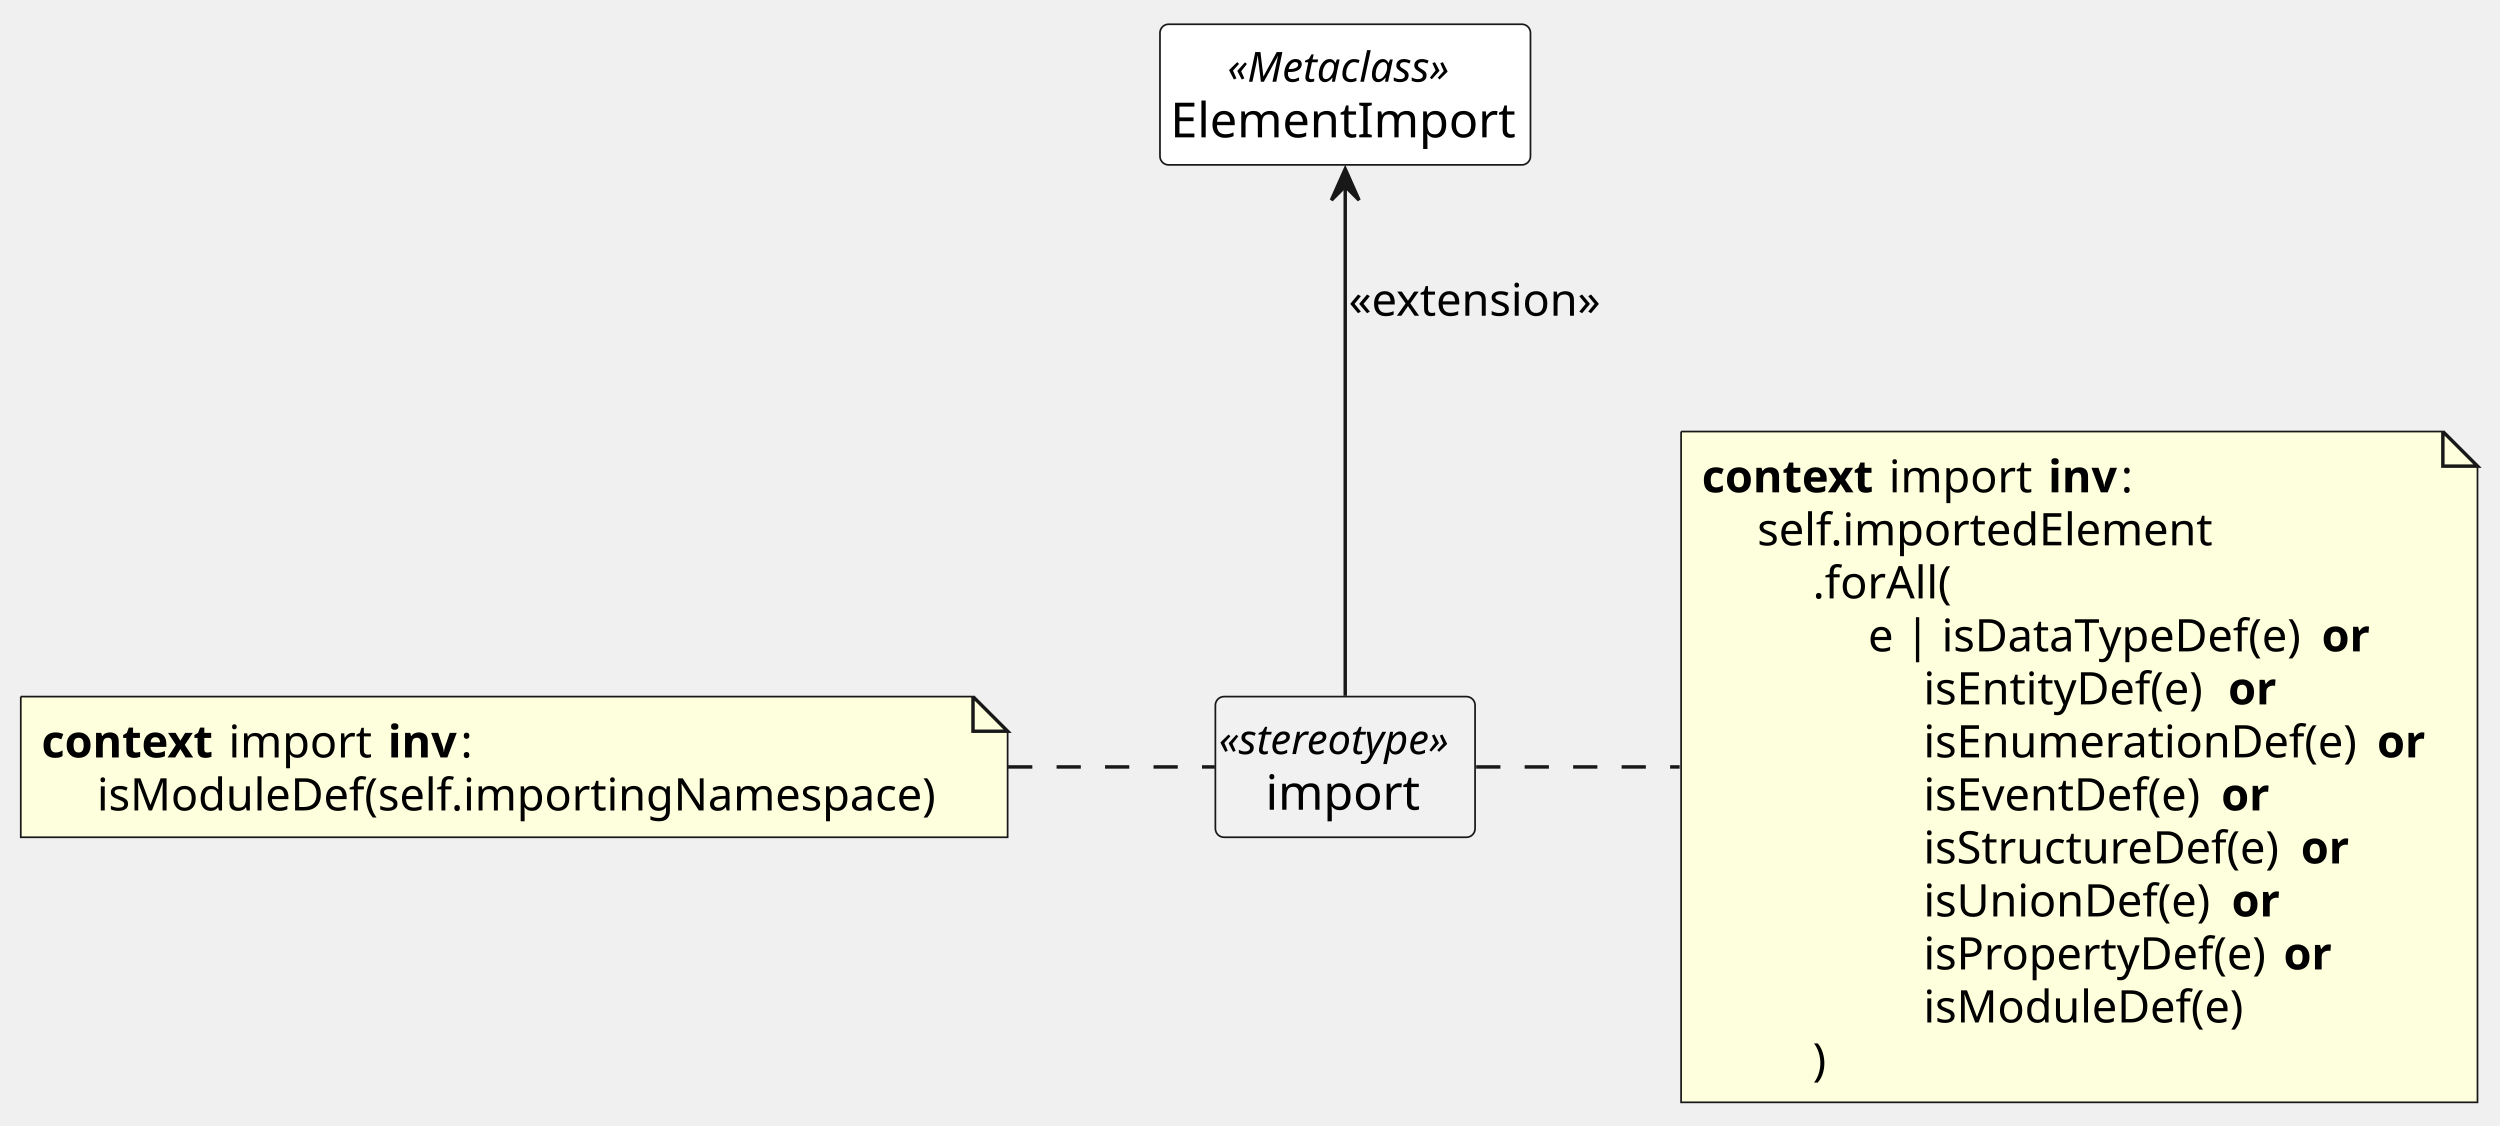
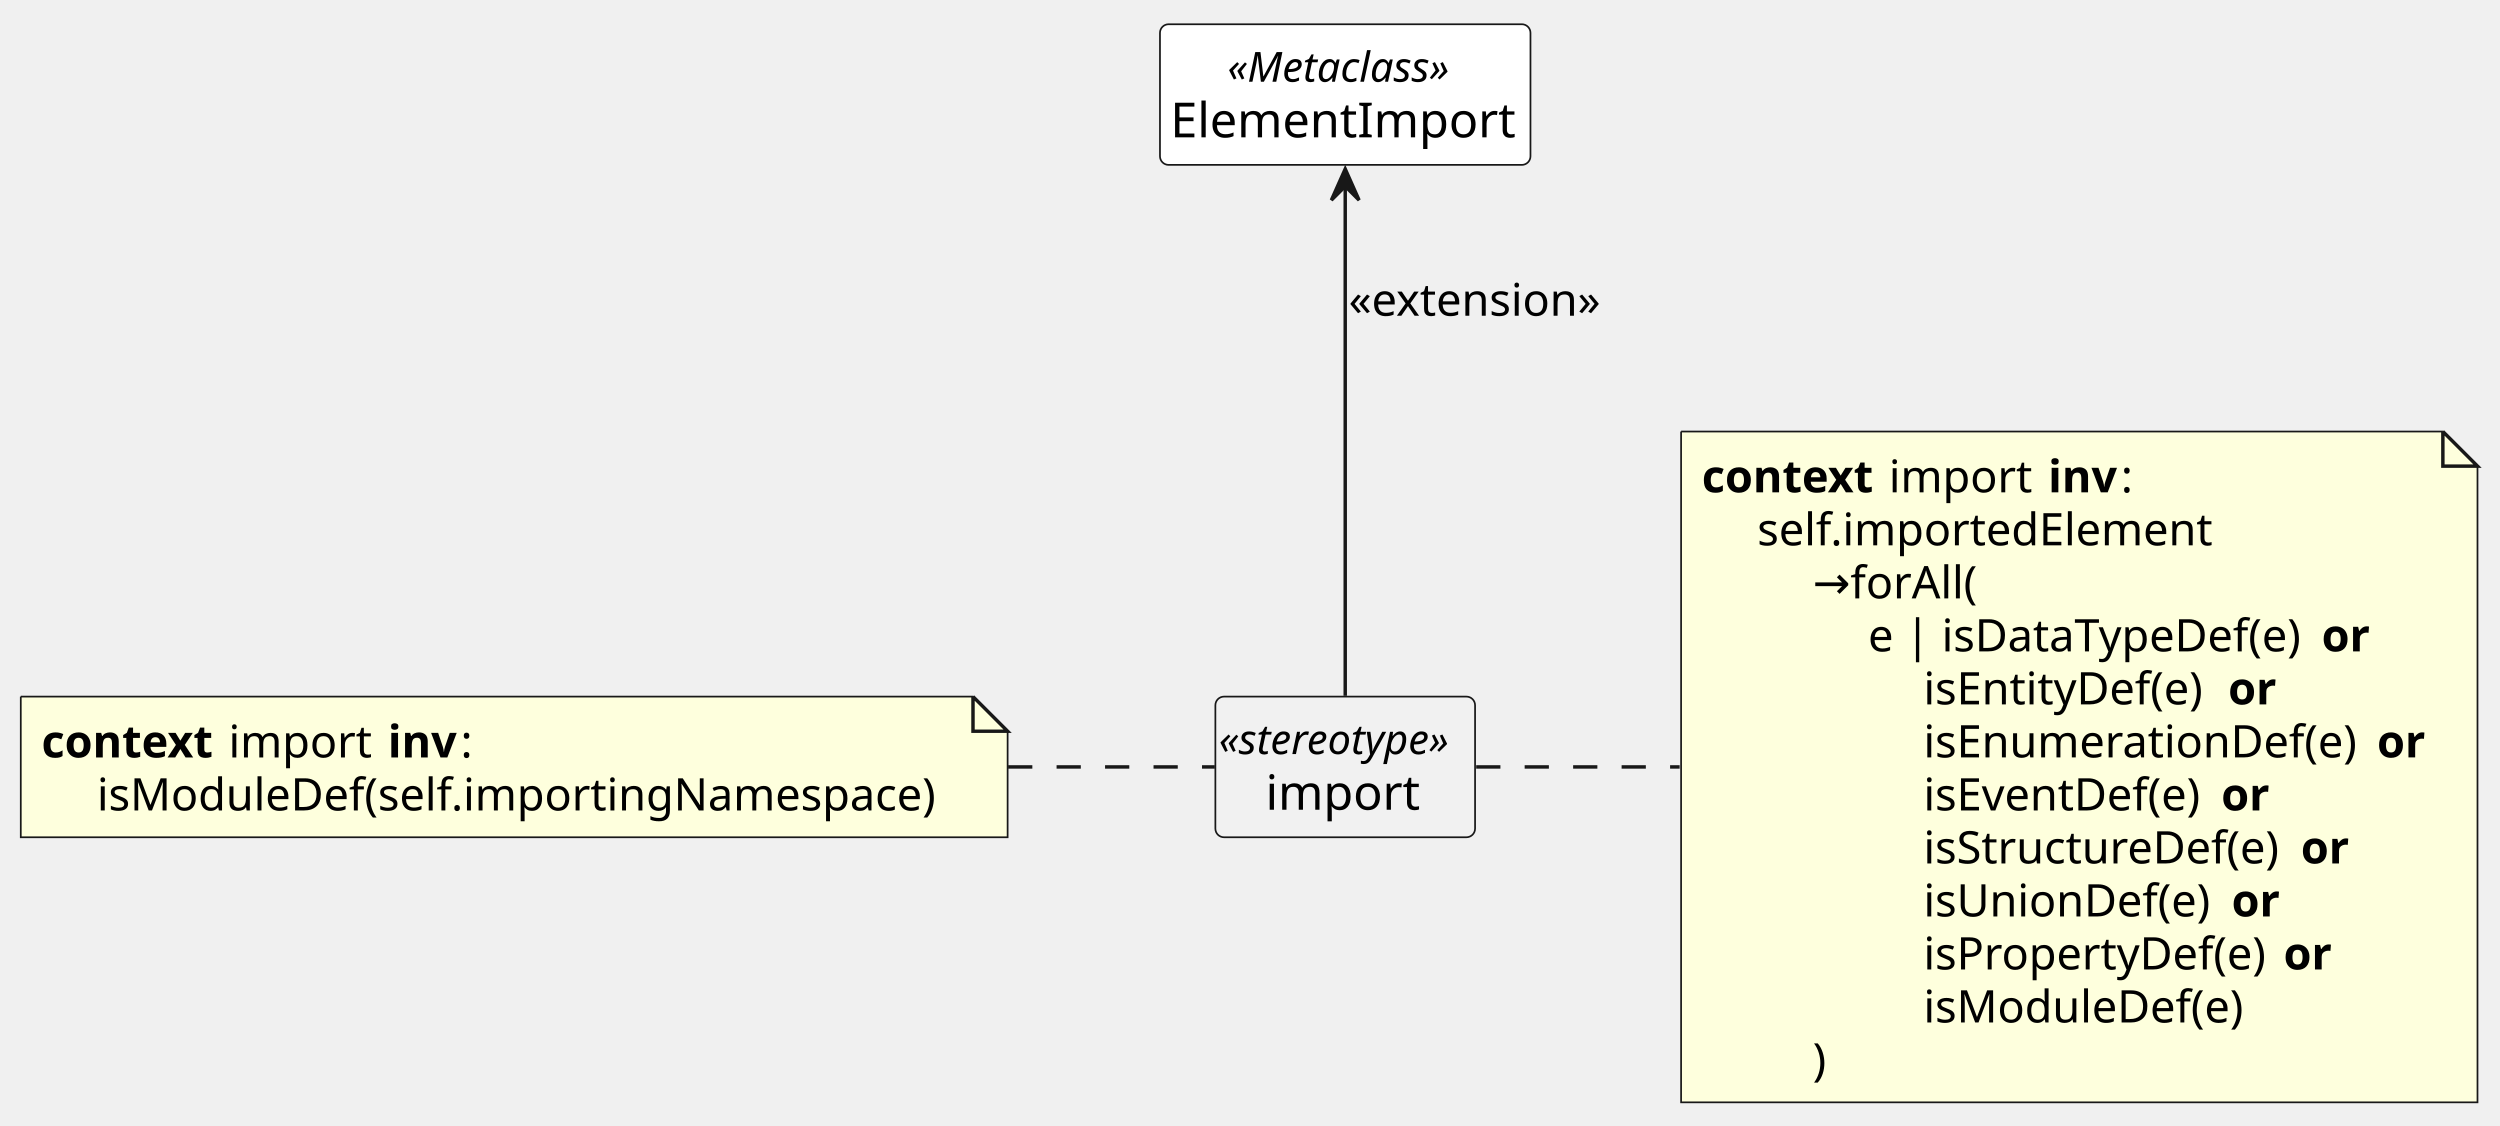
<svg xmlns="http://www.w3.org/2000/svg" contentStyleType="text/css" height="325px" preserveAspectRatio="none" style="width:722px;height:325px;" version="1.1" viewBox="0 0 722 325" width="722px" zoomAndPan="magnify">
  <defs />
  <g>
    <g id="elem_ElementImport">
      <rect codeLine="9" fill="#FFFFFF" height="40.621" id="ElementImport" rx="2.5" ry="2.5" style="stroke:#181818;stroke-width:0.5;" width="107" x="335" y="7" />
      <text fill="#000000" font-family="sans-serif" font-size="12" font-style="italic" lengthAdjust="spacing" textLength="68" x="354.5" y="23.602">«Metaclass»</text>
      <text fill="#000000" font-family="sans-serif" font-size="14" lengthAdjust="spacing" textLength="101" x="338" y="39.668">ElementImport</text>
    </g>
    <g id="elem_import">
      <rect codeLine="11" fill="#F1F1F1" height="40.621" id="import" rx="2.5" ry="2.5" style="stroke:#181818;stroke-width:0.5;" width="75" x="351" y="201.18" />
      <text fill="#000000" font-family="sans-serif" font-size="12" font-style="italic" lengthAdjust="spacing" textLength="73" x="352" y="217.782">«stereotype»</text>
      <text fill="#000000" font-family="sans-serif" font-size="14" lengthAdjust="spacing" textLength="46" x="365.5" y="233.848">import</text>
    </g>
    <g id="elem_GMN6">
      <path d="M6,201.18 L6,241.801 L291,241.801 L291,211.18 L281,201.18 L6,201.18 " fill="#FEFFDD" style="stroke:#181818;stroke-width:0.5;" />
      <path d="M281,201.18 L281,211.18 L291,211.18 L281,201.18 " fill="#FEFFDD" style="stroke:#181818;stroke-width:1.0;" />
      <text fill="#000000" font-family="sans-serif" font-size="13" font-weight="bold" lengthAdjust="spacing" textLength="50" x="12" y="218.748">context</text>
      <text fill="#000000" font-family="sans-serif" font-size="13" lengthAdjust="spacing" textLength="42" x="66" y="218.748">import</text>
      <text fill="#000000" font-family="sans-serif" font-size="13" font-weight="bold" lengthAdjust="spacing" textLength="21" x="112" y="218.748">inv</text>
      <text fill="#000000" font-family="sans-serif" font-size="13" lengthAdjust="spacing" textLength="4" x="133" y="218.748">:</text>
      <text fill="#000000" font-family="sans-serif" font-size="13" lengthAdjust="spacing" textLength="248" x="28" y="234.059">isModuleDef(self.importingNamespace)</text>
    </g>
    <g id="elem_GMN9">
      <path d="M485.5,124.62 L485.5,318.347 L715.5,318.347 L715.5,134.62 L705.5,124.62 L485.5,124.62 " fill="#FEFFDD" style="stroke:#181818;stroke-width:0.5;" />
      <path d="M705.5,124.62 L705.5,134.62 L715.5,134.62 L705.5,124.62 " fill="#FEFFDD" style="stroke:#181818;stroke-width:1.0;" />
      <text fill="#000000" font-family="sans-serif" font-size="13" font-weight="bold" lengthAdjust="spacing" textLength="50" x="491.5" y="142.188">context</text>
      <text fill="#000000" font-family="sans-serif" font-size="13" lengthAdjust="spacing" textLength="42" x="545.5" y="142.188">import</text>
      <text fill="#000000" font-family="sans-serif" font-size="13" font-weight="bold" lengthAdjust="spacing" textLength="21" x="591.5" y="142.188">inv</text>
      <text fill="#000000" font-family="sans-serif" font-size="13" lengthAdjust="spacing" textLength="4" x="612.5" y="142.188">:</text>
      <text fill="#000000" font-family="sans-serif" font-size="13" lengthAdjust="spacing" textLength="134" x="507.5" y="157.499">self.importedElement</text>
-       <text fill="#000000" font-family="sans-serif" font-size="13" lengthAdjust="spacing" textLength="43" x="523.5" y="172.81">.forAll(</text>
+       <text fill="#000000" font-family="sans-serif" font-size="13" lengthAdjust="spacing" textLength="52" x="523.5" y="172.81">→forAll(</text>
      <text fill="#000000" font-family="sans-serif" font-size="13" lengthAdjust="spacing" textLength="127" x="539.5" y="188.12">e | isDataTypeDef(e)</text>
      <text fill="#000000" font-family="sans-serif" font-size="13" font-weight="bold" lengthAdjust="spacing" textLength="14" x="670.5" y="188.12">or</text>
      <text fill="#000000" font-family="sans-serif" font-size="13" lengthAdjust="spacing" textLength="84" x="555.5" y="203.43">isEntityDef(e)</text>
      <text fill="#000000" font-family="sans-serif" font-size="13" font-weight="bold" lengthAdjust="spacing" textLength="14" x="643.5" y="203.43">or</text>
      <text fill="#000000" font-family="sans-serif" font-size="13" lengthAdjust="spacing" textLength="127" x="555.5" y="218.741">isEnumerationDef(e)</text>
      <text fill="#000000" font-family="sans-serif" font-size="13" font-weight="bold" lengthAdjust="spacing" textLength="14" x="686.5" y="218.741">or</text>
      <text fill="#000000" font-family="sans-serif" font-size="13" lengthAdjust="spacing" textLength="82" x="555.5" y="234.052">isEventDef(e)</text>
      <text fill="#000000" font-family="sans-serif" font-size="13" font-weight="bold" lengthAdjust="spacing" textLength="14" x="641.5" y="234.052">or</text>
      <text fill="#000000" font-family="sans-serif" font-size="13" lengthAdjust="spacing" textLength="105" x="555.5" y="249.362">isStructureDef(e)</text>
      <text fill="#000000" font-family="sans-serif" font-size="13" font-weight="bold" lengthAdjust="spacing" textLength="14" x="664.5" y="249.362">or</text>
      <text fill="#000000" font-family="sans-serif" font-size="13" lengthAdjust="spacing" textLength="85" x="555.5" y="264.673">isUnionDef(e)</text>
      <text fill="#000000" font-family="sans-serif" font-size="13" font-weight="bold" lengthAdjust="spacing" textLength="14" x="644.5" y="264.673">or</text>
      <text fill="#000000" font-family="sans-serif" font-size="13" lengthAdjust="spacing" textLength="100" x="555.5" y="279.983">isPropertyDef(e)</text>
      <text fill="#000000" font-family="sans-serif" font-size="13" font-weight="bold" lengthAdjust="spacing" textLength="14" x="659.5" y="279.983">or</text>
      <text fill="#000000" font-family="sans-serif" font-size="13" lengthAdjust="spacing" textLength="94" x="555.5" y="295.294">isModuleDef(e)</text>
      <text fill="#000000" font-family="sans-serif" font-size="13" lengthAdjust="spacing" textLength="4" x="523.5" y="310.604">)</text>
    </g>
    <g id="link_ElementImport_import">
      <path codeLine="13" d="M388.5,53.73 C388.5,92.59 388.5,165.95 388.5,200.95 " fill="none" id="ElementImport-backto-import" style="stroke:#181818;stroke-width:1.0;" />
      <polygon fill="#181818" points="388.5,48.8,384.5,57.8,388.5,53.8,392.5,57.8,388.5,48.8" style="stroke:#181818;stroke-width:1.0;" />
      <text fill="#000000" font-family="sans-serif" font-size="13" lengthAdjust="spacing" textLength="76" x="389.5" y="91.188">«extension»</text>
    </g>
    <g id="link_GMN6_import">
      <path d="M291.14,221.49 C301.26,221.49 308.5,221.49 308.5,221.49 C308.5,221.49 330.09,221.49 350.84,221.49 " fill="none" id="GMN6-import" style="stroke:#181818;stroke-width:1.0;stroke-dasharray:7.0,7.0;" />
    </g>
    <g id="link_import_GMN9">
      <path d="M426.32,221.49 C443.12,221.49 459.17,221.49 459.17,221.49 C459.17,221.49 471.05,221.49 485.08,221.49 " fill="none" id="import-GMN9" style="stroke:#181818;stroke-width:1.0;stroke-dasharray:7.0,7.0;" />
    </g>
  </g>
</svg>
